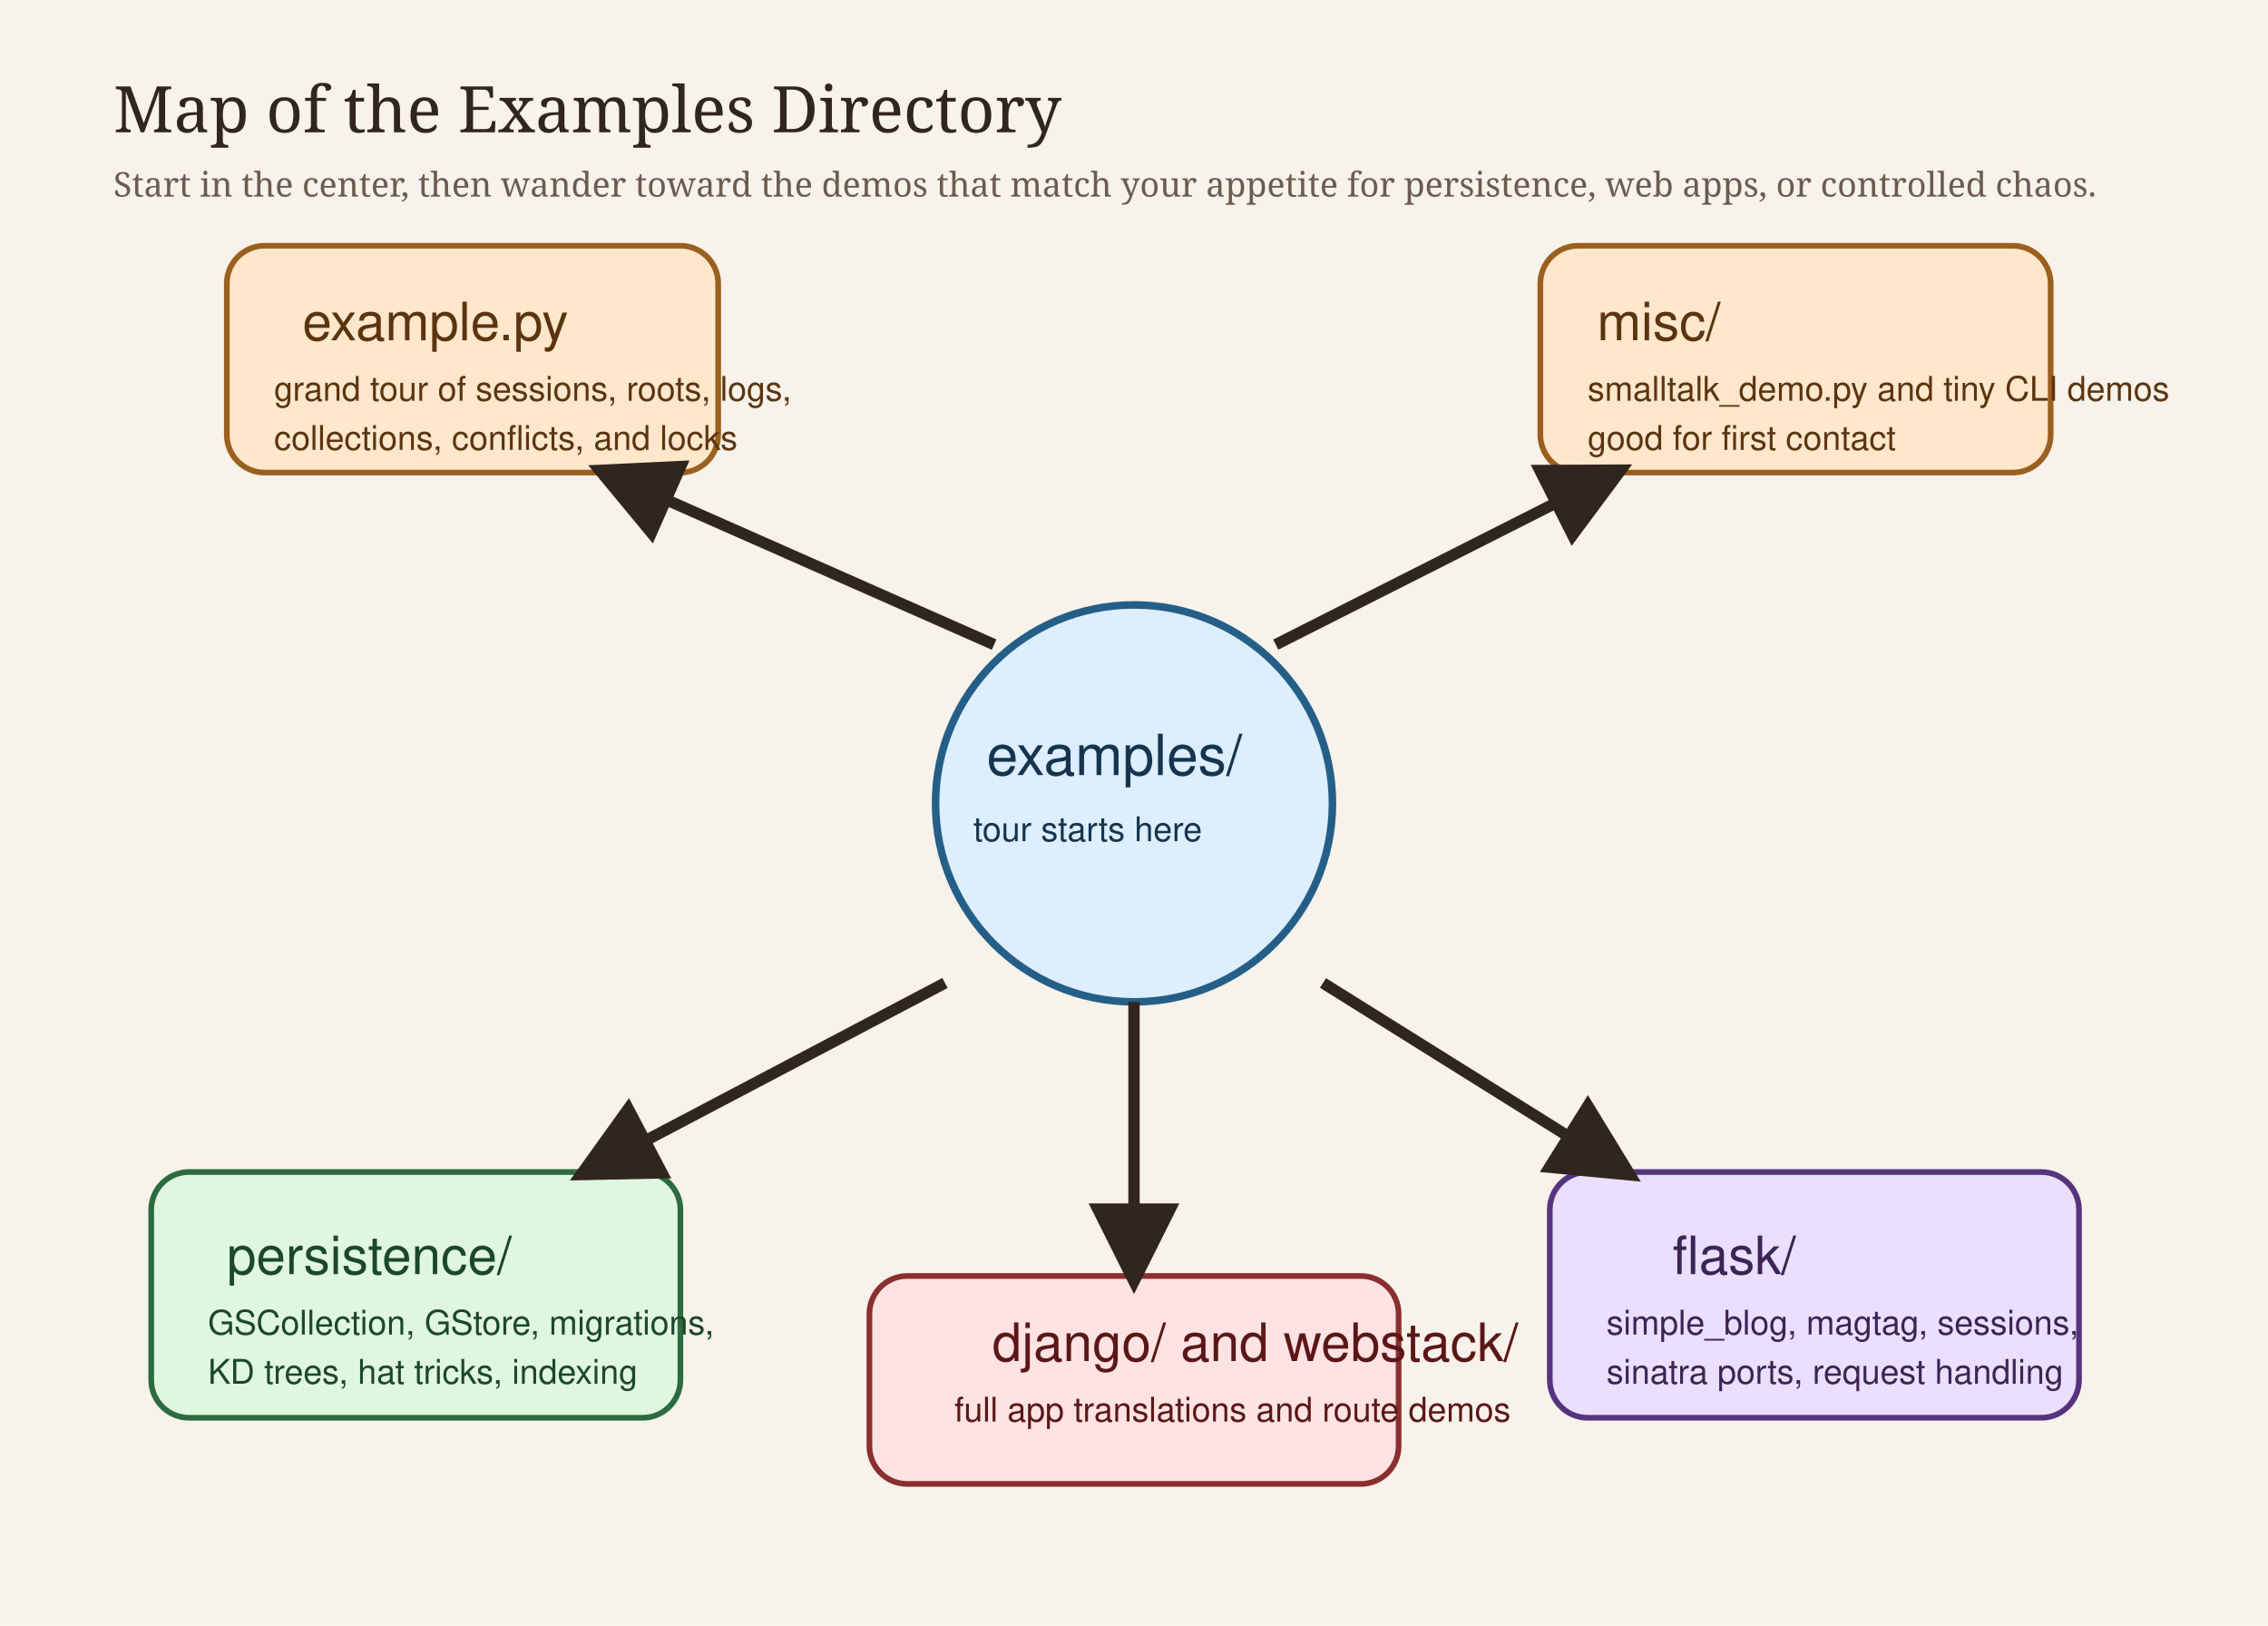
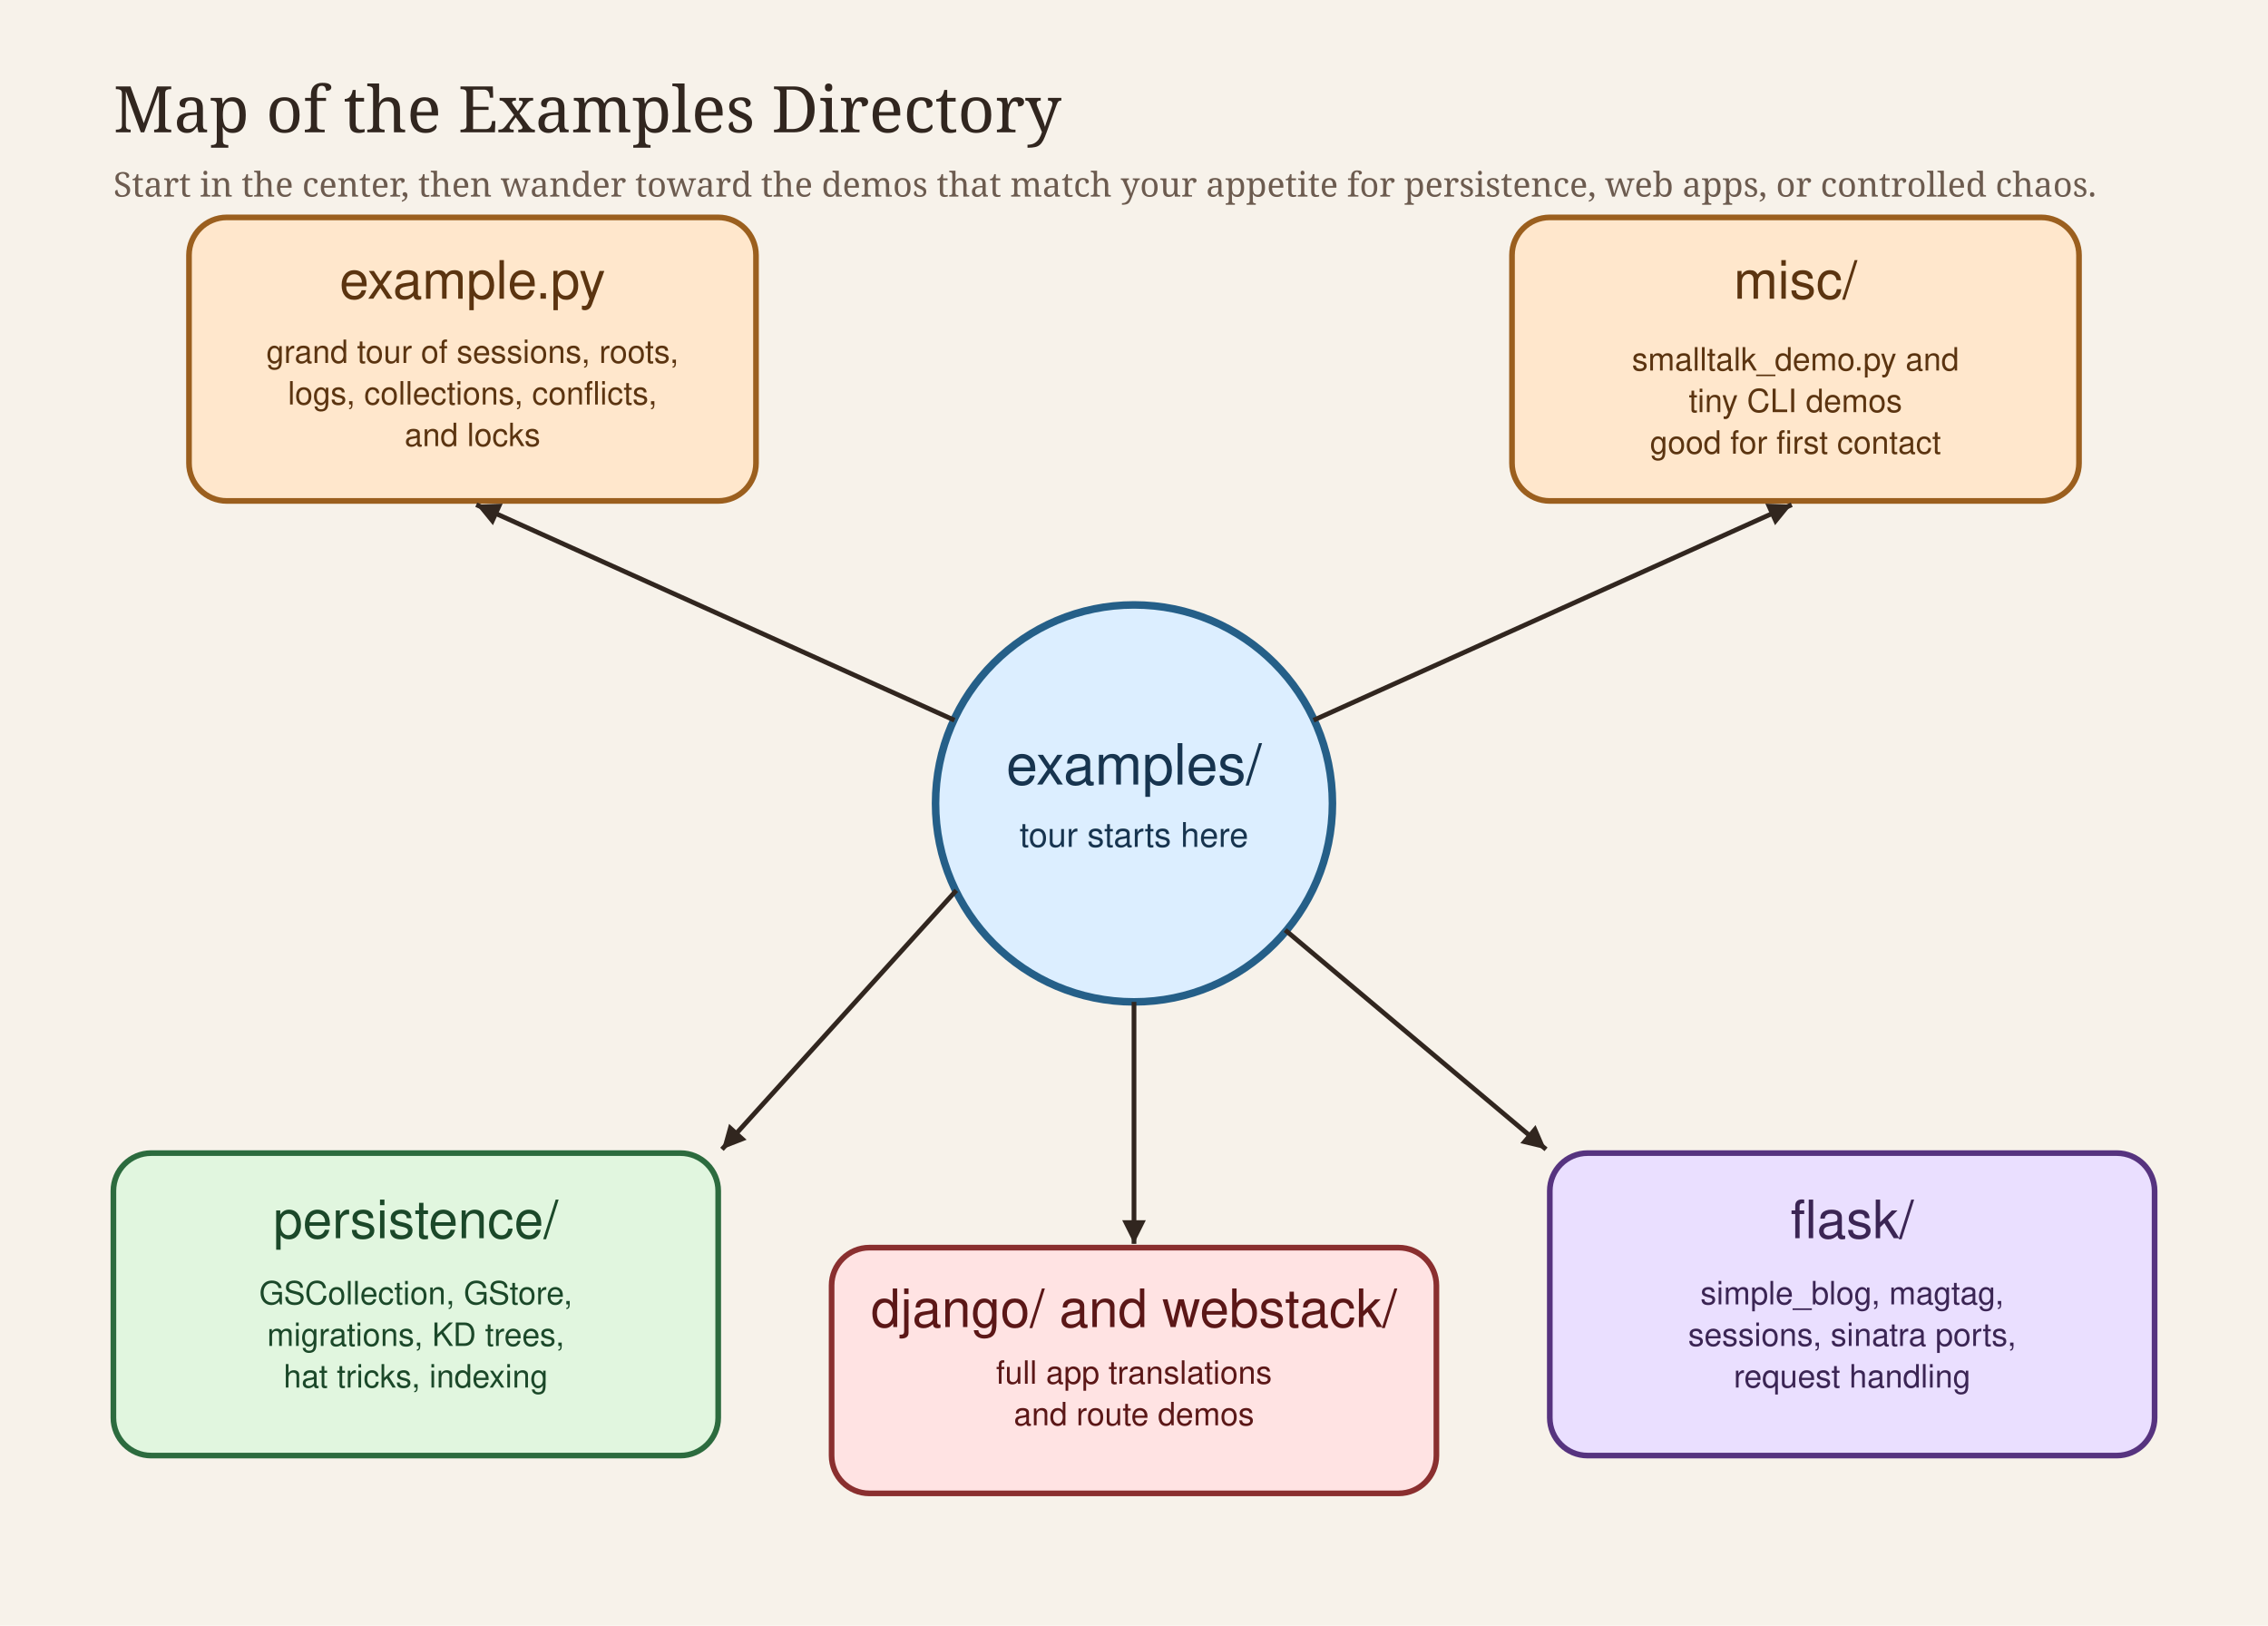
<svg xmlns="http://www.w3.org/2000/svg" width="1200" height="860" viewBox="0 0 1200 860">
  <rect width="1200" height="860" fill="#f7f2ea" />
  <text x="60" y="70" font-family="Georgia, serif" font-size="34" fill="#31261f">Map of the Examples Directory</text>
  <text x="60" y="104" font-family="Georgia, serif" font-size="18" fill="#6c5b4f">Start in the center, then wander toward the demos that match your appetite for persistence, web apps, or controlled chaos.</text>
  <circle cx="600" cy="425" r="105" fill="#dceeff" stroke="#255f88" stroke-width="4" />
-   <text x="522" y="410" font-family="Helvetica, Arial, sans-serif" font-size="30" fill="#17344f">examples/</text>
-   <text x="515" y="445" font-family="Helvetica, Arial, sans-serif" font-size="18" fill="#17344f">tour starts here</text>
-   <g font-family="Helvetica, Arial, sans-serif">
-     <rect x="120" y="130" width="260" height="120" rx="20" fill="#ffe7cc" stroke="#9b5f1e" stroke-width="3" />
-     <text x="160" y="180" font-size="28" fill="#5b3410">example.py</text>
-     <text x="145" y="212" font-size="18" fill="#5b3410">grand tour of sessions, roots, logs,</text>
-     <text x="145" y="238" font-size="18" fill="#5b3410">collections, conflicts, and locks</text>
-     <rect x="815" y="130" width="270" height="120" rx="20" fill="#ffe7cc" stroke="#9b5f1e" stroke-width="3" />
-     <text x="845" y="180" font-size="28" fill="#5b3410">misc/</text>
-     <text x="840" y="212" font-size="18" fill="#5b3410">smalltalk_demo.py and tiny CLI demos</text>
-     <text x="840" y="238" font-size="18" fill="#5b3410">good for first contact</text>
-     <rect x="80" y="620" width="280" height="130" rx="20" fill="#e1f6df" stroke="#2c6b3e" stroke-width="3" />
-     <text x="120" y="674" font-size="28" fill="#1b4829">persistence/</text>
-     <text x="110" y="706" font-size="18" fill="#1b4829">GSCollection, GStore, migrations,</text>
-     <text x="110" y="732" font-size="18" fill="#1b4829">KD trees, hat tricks, indexing</text>
-     <rect x="820" y="620" width="280" height="130" rx="20" fill="#eadfff" stroke="#56337f" stroke-width="3" />
-     <text x="885" y="674" font-size="28" fill="#3b2554">flask/</text>
-     <text x="850" y="706" font-size="18" fill="#3b2554">simple_blog, magtag, sessions,</text>
-     <text x="850" y="732" font-size="18" fill="#3b2554">sinatra ports, request handling</text>
-     <rect x="460" y="675" width="280" height="110" rx="20" fill="#ffe3e3" stroke="#8a2f2f" stroke-width="3" />
-     <text x="525" y="720" font-size="28" fill="#5b1717">django/ and webstack/</text>
-     <text x="505" y="752" font-size="18" fill="#5b1717">full app translations and route demos</text>
-   </g>
-   <path d="M526 341 L320 250" stroke="#31261f" stroke-width="6" fill="none" marker-end="url(#arrow)" />
-   <path d="M675 341 L855 250" stroke="#31261f" stroke-width="6" fill="none" marker-end="url(#arrow)" />
-   <path d="M500 520 L310 620" stroke="#31261f" stroke-width="6" fill="none" marker-end="url(#arrow)" />
-   <path d="M700 520 L860 620" stroke="#31261f" stroke-width="6" fill="none" marker-end="url(#arrow)" />
-   <path d="M600 530 L600 675" stroke="#31261f" stroke-width="6" fill="none" marker-end="url(#arrow)" />
+   <text x="600" y="415" text-anchor="middle" font-family="Helvetica, Arial, sans-serif" font-size="30" fill="#17344f">examples/</text>
+   <text x="600" y="448" text-anchor="middle" font-family="Helvetica, Arial, sans-serif" font-size="18" fill="#17344f">tour starts here</text>
+   <rect x="100" y="115" width="300" height="150" rx="20" fill="#ffe7cc" stroke="#9b5f1e" stroke-width="3" />
+   <text x="250" y="158" text-anchor="middle" font-family="Helvetica, Arial, sans-serif" font-size="28" fill="#5b3410">example.py</text>
+   <text x="250" y="192" text-anchor="middle" font-family="Helvetica, Arial, sans-serif" font-size="17" fill="#5b3410">grand tour of sessions, roots,</text>
+   <text x="250" y="214" text-anchor="middle" font-family="Helvetica, Arial, sans-serif" font-size="17" fill="#5b3410">logs, collections, conflicts,</text>
+   <text x="250" y="236" text-anchor="middle" font-family="Helvetica, Arial, sans-serif" font-size="17" fill="#5b3410">and locks</text>
+   <rect x="800" y="115" width="300" height="150" rx="20" fill="#ffe7cc" stroke="#9b5f1e" stroke-width="3" />
+   <text x="950" y="158" text-anchor="middle" font-family="Helvetica, Arial, sans-serif" font-size="28" fill="#5b3410">misc/</text>
+   <text x="950" y="196" text-anchor="middle" font-family="Helvetica, Arial, sans-serif" font-size="17" fill="#5b3410">smalltalk_demo.py and</text>
+   <text x="950" y="218" text-anchor="middle" font-family="Helvetica, Arial, sans-serif" font-size="17" fill="#5b3410">tiny CLI demos</text>
+   <text x="950" y="240" text-anchor="middle" font-family="Helvetica, Arial, sans-serif" font-size="17" fill="#5b3410">good for first contact</text>
+   <rect x="60" y="610" width="320" height="160" rx="20" fill="#e1f6df" stroke="#2c6b3e" stroke-width="3" />
+   <text x="220" y="655" text-anchor="middle" font-family="Helvetica, Arial, sans-serif" font-size="28" fill="#1b4829">persistence/</text>
+   <text x="220" y="690" text-anchor="middle" font-family="Helvetica, Arial, sans-serif" font-size="17" fill="#1b4829">GSCollection, GStore,</text>
+   <text x="220" y="712" text-anchor="middle" font-family="Helvetica, Arial, sans-serif" font-size="17" fill="#1b4829">migrations, KD trees,</text>
+   <text x="220" y="734" text-anchor="middle" font-family="Helvetica, Arial, sans-serif" font-size="17" fill="#1b4829">hat tricks, indexing</text>
+   <rect x="820" y="610" width="320" height="160" rx="20" fill="#eadfff" stroke="#56337f" stroke-width="3" />
+   <text x="980" y="655" text-anchor="middle" font-family="Helvetica, Arial, sans-serif" font-size="28" fill="#3b2554">flask/</text>
+   <text x="980" y="690" text-anchor="middle" font-family="Helvetica, Arial, sans-serif" font-size="17" fill="#3b2554">simple_blog, magtag,</text>
+   <text x="980" y="712" text-anchor="middle" font-family="Helvetica, Arial, sans-serif" font-size="17" fill="#3b2554">sessions, sinatra ports,</text>
+   <text x="980" y="734" text-anchor="middle" font-family="Helvetica, Arial, sans-serif" font-size="17" fill="#3b2554">request handling</text>
+   <rect x="440" y="660" width="320" height="130" rx="20" fill="#ffe3e3" stroke="#8a2f2f" stroke-width="3" />
+   <text x="600" y="702" text-anchor="middle" font-family="Helvetica, Arial, sans-serif" font-size="28" fill="#5b1717">django/ and webstack/</text>
+   <text x="600" y="732" text-anchor="middle" font-family="Helvetica, Arial, sans-serif" font-size="17" fill="#5b1717">full app translations</text>
+   <text x="600" y="754" text-anchor="middle" font-family="Helvetica, Arial, sans-serif" font-size="17" fill="#5b1717">and route demos</text>
+   <line x1="505" y1="381" x2="252" y2="267" stroke="#31261f" stroke-width="2.5" marker-end="url(#arr)" />
+   <line x1="695" y1="381" x2="948" y2="267" stroke="#31261f" stroke-width="2.5" marker-end="url(#arr)" />
+   <line x1="506" y1="471" x2="382" y2="608" stroke="#31261f" stroke-width="2.5" marker-end="url(#arr)" />
+   <line x1="680" y1="492" x2="818" y2="608" stroke="#31261f" stroke-width="2.5" marker-end="url(#arr)" />
+   <line x1="600" y1="530" x2="600" y2="658" stroke="#31261f" stroke-width="2.5" marker-end="url(#arr)" />
  <defs>
-     <marker id="arrow" viewBox="0 0 10 10" refX="8" refY="5" markerWidth="8" markerHeight="8" orient="auto-start-reverse">
+     <marker id="arr" viewBox="0 0 10 10" refX="10" refY="5" markerWidth="5" markerHeight="5" orient="auto">
      <path d="M0 0 L10 5 L0 10 z" fill="#31261f" />
    </marker>
  </defs>
</svg>
